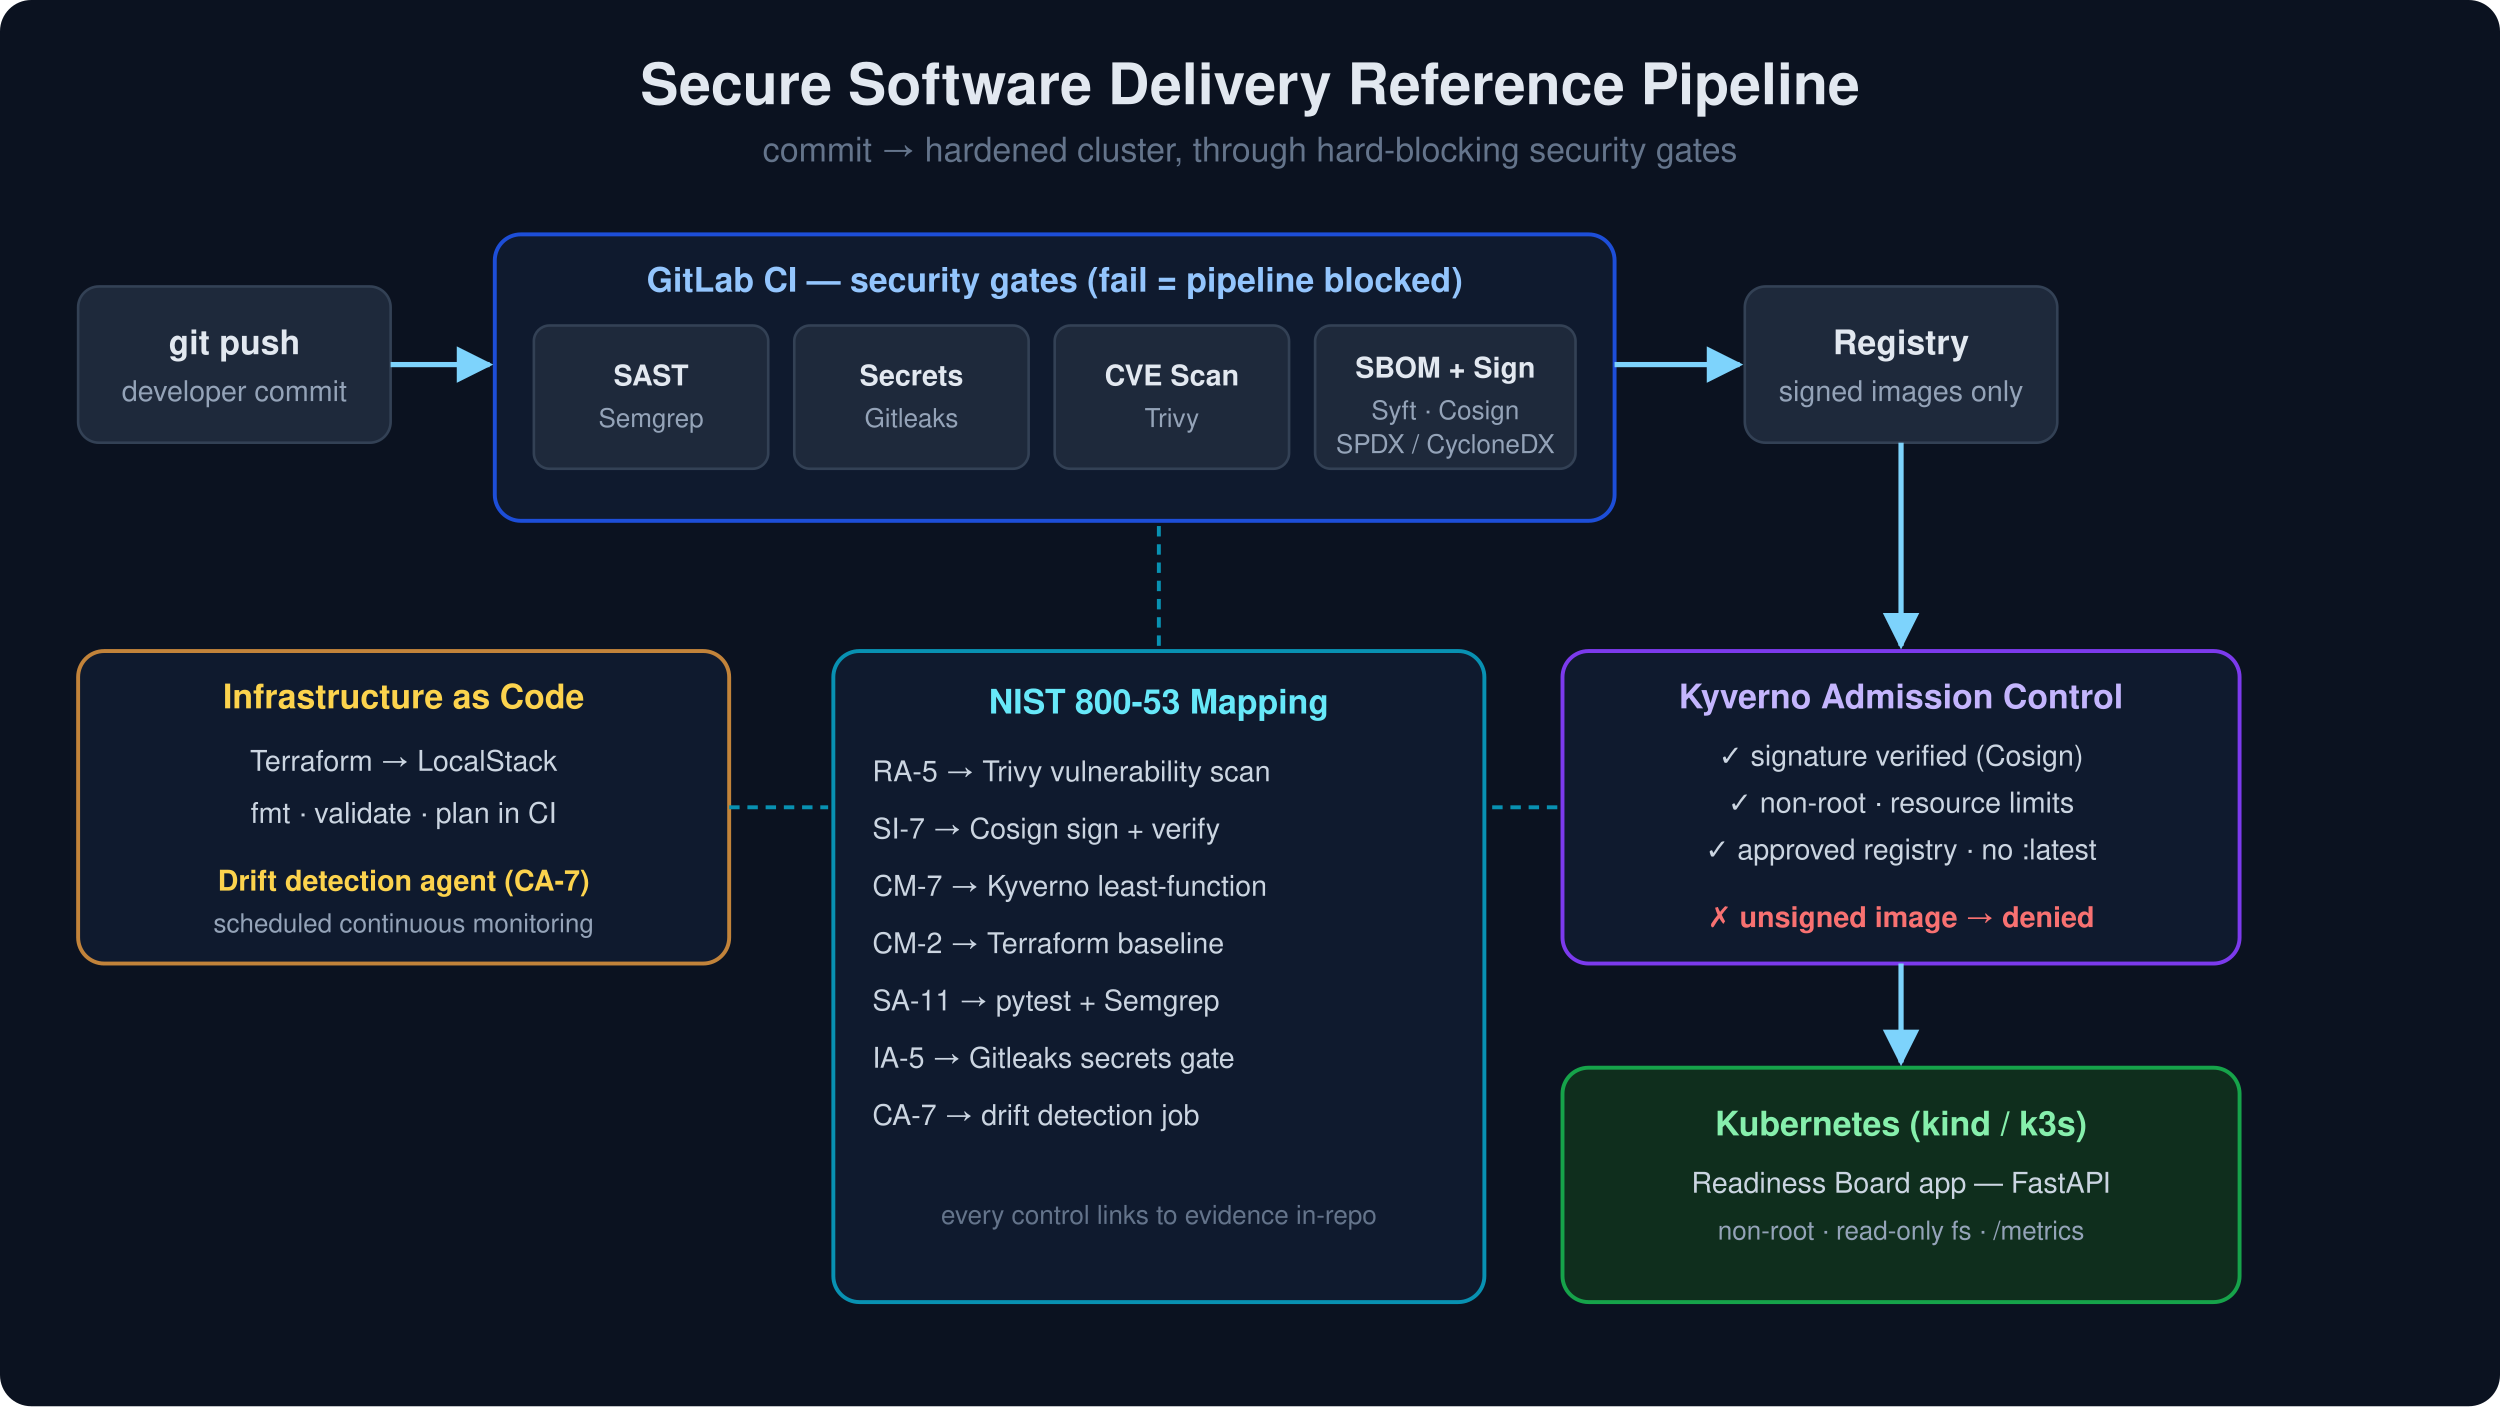
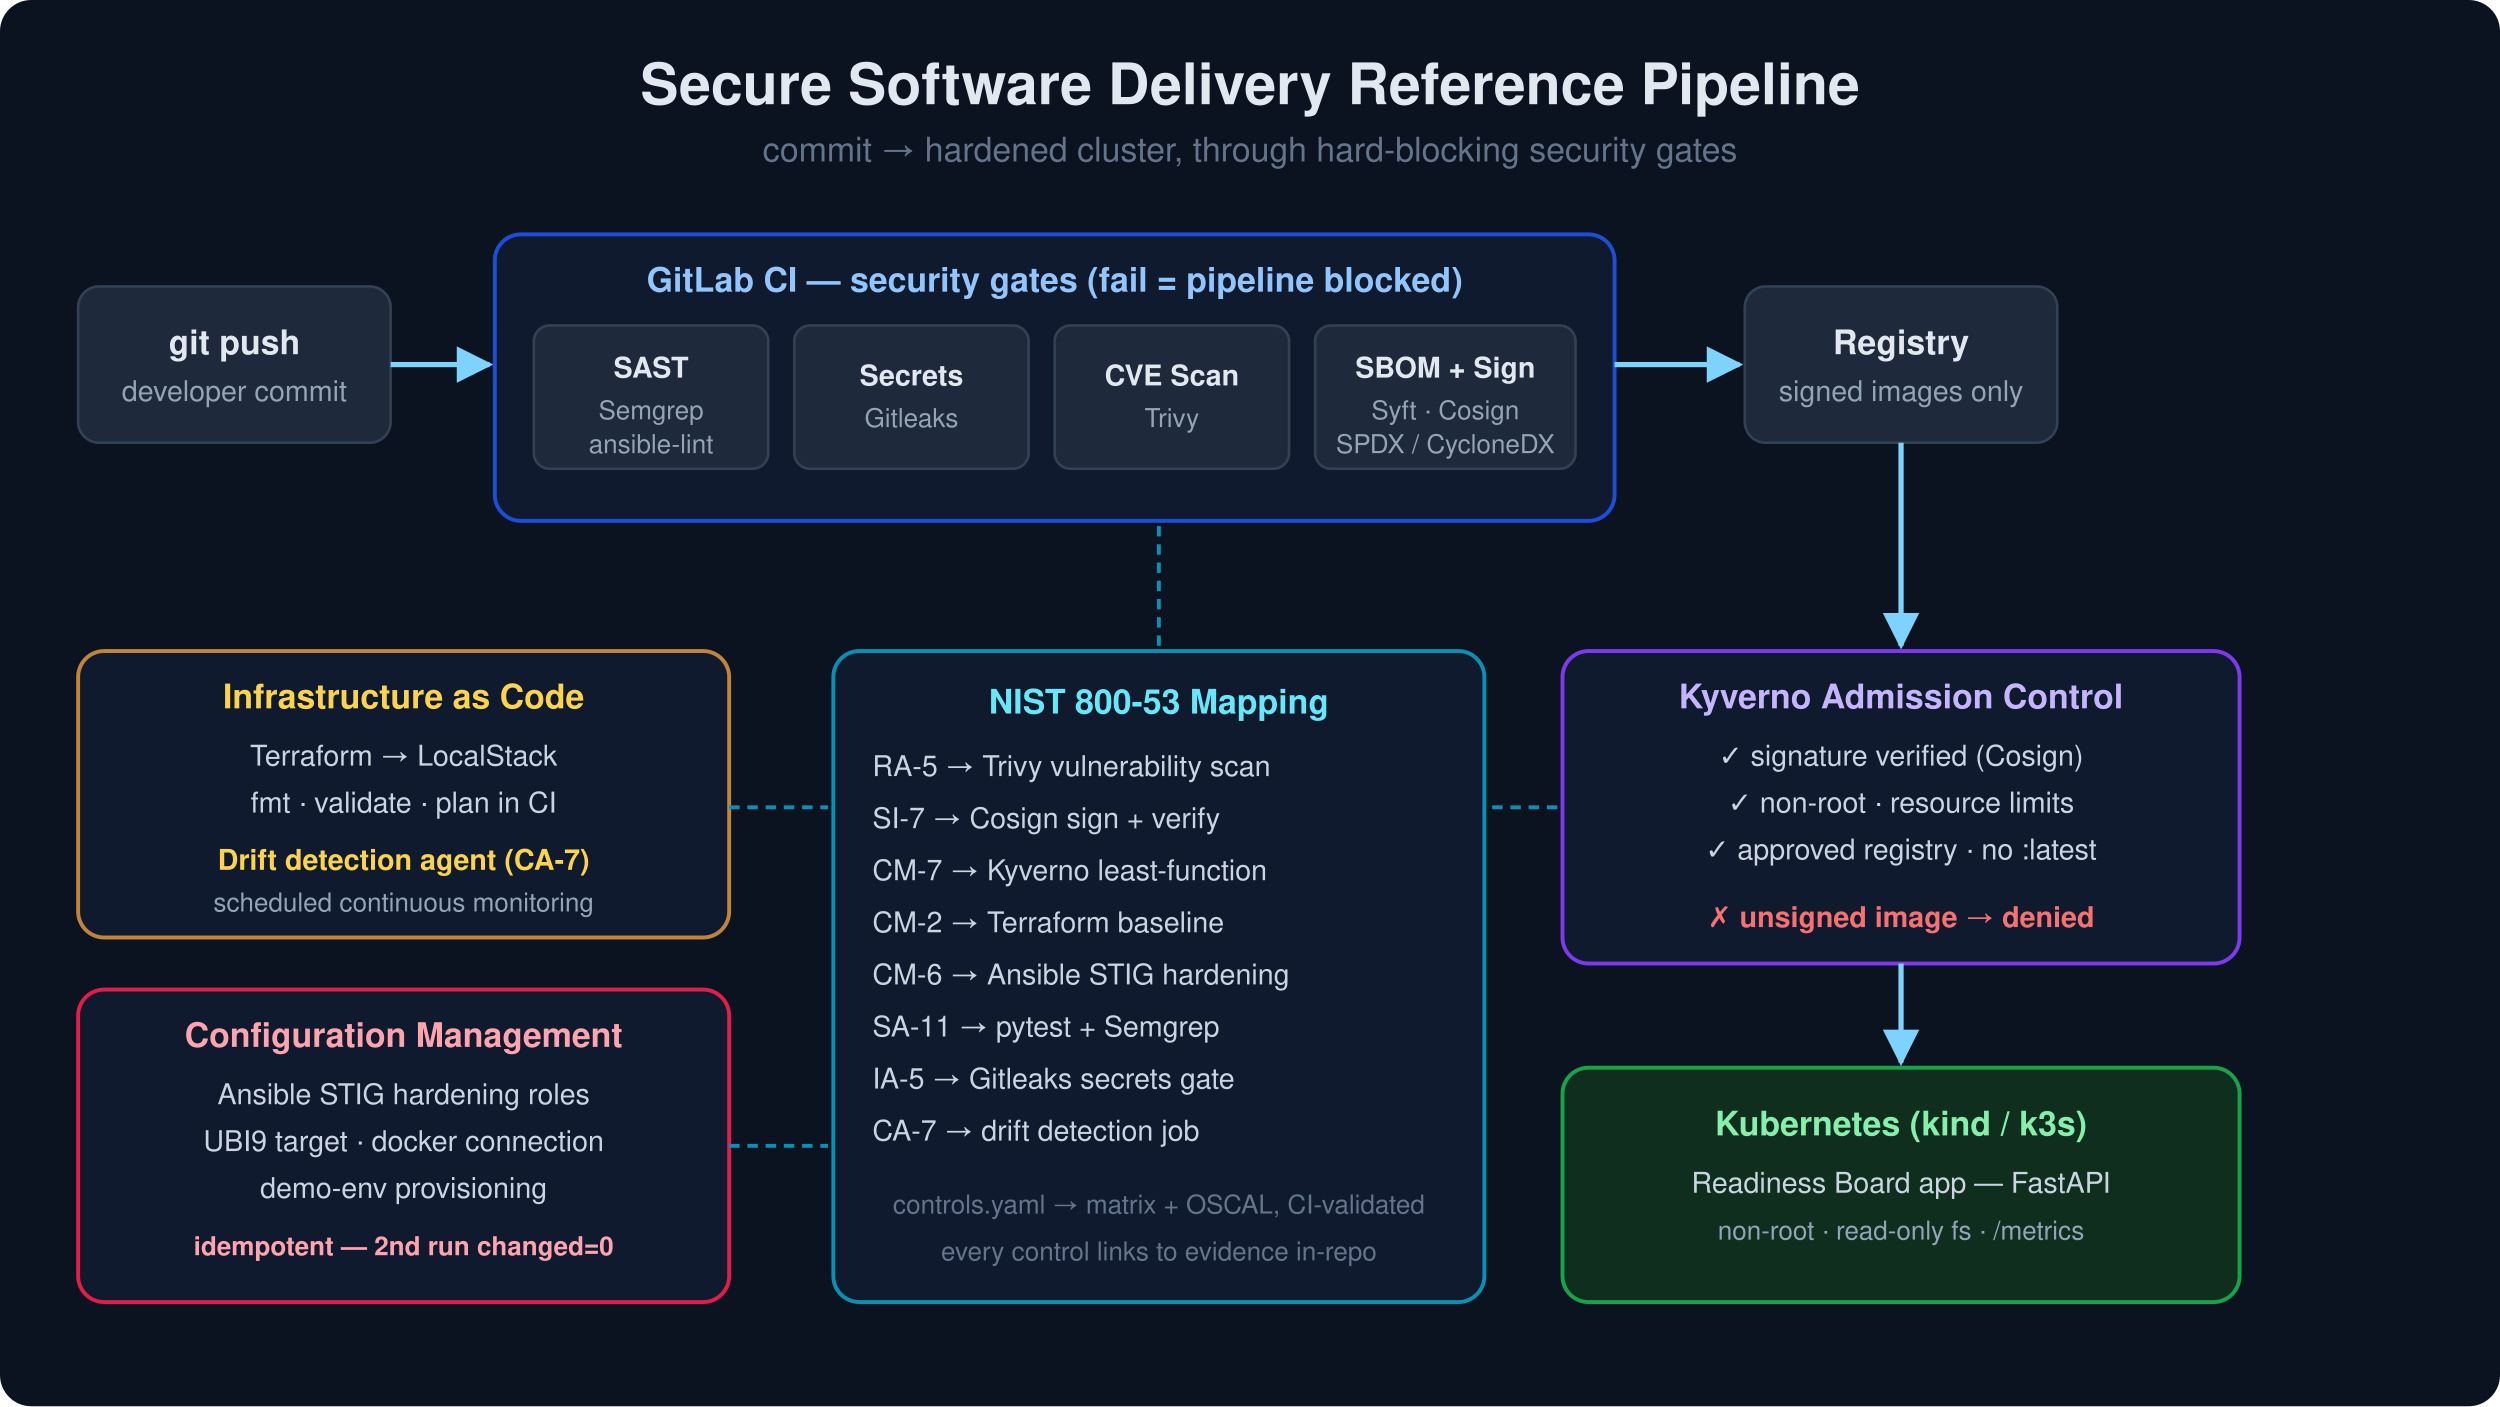
<svg xmlns="http://www.w3.org/2000/svg" viewBox="0 0 960 540" font-family="Segoe UI, Helvetica, Arial, sans-serif">
  <defs>
    <marker id="arrow" viewBox="0 0 10 10" refX="9" refY="5" markerWidth="7" markerHeight="7" orient="auto-start-reverse">
      <path d="M 0 0 L 10 5 L 0 10 z" fill="#7dd3fc" />
    </marker>
    <marker id="arrowRed" viewBox="0 0 10 10" refX="9" refY="5" markerWidth="7" markerHeight="7" orient="auto-start-reverse">
      <path d="M 0 0 L 10 5 L 0 10 z" fill="#f87171" />
    </marker>
  </defs>
  <rect x="0" y="0" width="960" height="540" rx="12" fill="#0b1220" />
  <text x="480" y="40" text-anchor="middle" fill="#e2e8f0" font-size="22" font-weight="600">Secure Software Delivery Reference Pipeline</text>
  <text x="480" y="62" text-anchor="middle" fill="#64748b" font-size="13">commit → hardened cluster, through hard-blocking security gates</text>
  <rect x="30" y="110" width="120" height="60" rx="8" fill="#1e293b" stroke="#334155" />
  <text x="90" y="136" text-anchor="middle" fill="#e2e8f0" font-size="13" font-weight="600">git push</text>
  <text x="90" y="154" text-anchor="middle" fill="#94a3b8" font-size="11">developer commit</text>
  <rect x="190" y="90" width="430" height="110" rx="10" fill="#0f1a2e" stroke="#1d4ed8" stroke-width="1.5" />
  <text x="405" y="112" text-anchor="middle" fill="#93c5fd" font-size="13" font-weight="600">GitLab CI — security gates (fail = pipeline blocked)</text>
  <rect x="205" y="125" width="90" height="55" rx="6" fill="#1e293b" stroke="#334155" />
-   <text x="250" y="148" text-anchor="middle" fill="#e2e8f0" font-size="11" font-weight="600">SAST</text>
-   <text x="250" y="164" text-anchor="middle" fill="#94a3b8" font-size="10">Semgrep</text>
+   <text x="250" y="145" text-anchor="middle" fill="#e2e8f0" font-size="11" font-weight="600">SAST</text>
+   <text x="250" y="161" text-anchor="middle" fill="#94a3b8" font-size="10">Semgrep</text>
+   <text x="250" y="174" text-anchor="middle" fill="#94a3b8" font-size="10">ansible-lint</text>
  <rect x="305" y="125" width="90" height="55" rx="6" fill="#1e293b" stroke="#334155" />
  <text x="350" y="148" text-anchor="middle" fill="#e2e8f0" font-size="11" font-weight="600">Secrets</text>
  <text x="350" y="164" text-anchor="middle" fill="#94a3b8" font-size="10">Gitleaks</text>
  <rect x="405" y="125" width="90" height="55" rx="6" fill="#1e293b" stroke="#334155" />
  <text x="450" y="148" text-anchor="middle" fill="#e2e8f0" font-size="11" font-weight="600">CVE Scan</text>
  <text x="450" y="164" text-anchor="middle" fill="#94a3b8" font-size="10">Trivy</text>
  <rect x="505" y="125" width="100" height="55" rx="6" fill="#1e293b" stroke="#334155" />
  <text x="555" y="145" text-anchor="middle" fill="#e2e8f0" font-size="11" font-weight="600">SBOM + Sign</text>
  <text x="555" y="161" text-anchor="middle" fill="#94a3b8" font-size="10">Syft · Cosign</text>
  <text x="555" y="174" text-anchor="middle" fill="#94a3b8" font-size="10">SPDX / CycloneDX</text>
  <rect x="670" y="110" width="120" height="60" rx="8" fill="#1e293b" stroke="#334155" />
  <text x="730" y="136" text-anchor="middle" fill="#e2e8f0" font-size="13" font-weight="600">Registry</text>
  <text x="730" y="154" text-anchor="middle" fill="#94a3b8" font-size="11">signed images only</text>
  <line x1="150" y1="140" x2="188" y2="140" stroke="#7dd3fc" stroke-width="2" marker-end="url(#arrow)" />
  <line x1="620" y1="140" x2="668" y2="140" stroke="#7dd3fc" stroke-width="2" marker-end="url(#arrow)" />
  <line x1="730" y1="170" x2="730" y2="248" stroke="#7dd3fc" stroke-width="2" marker-end="url(#arrow)" />
  <rect x="600" y="250" width="260" height="120" rx="10" fill="#0f1a2e" stroke="#7c3aed" stroke-width="1.5" />
  <text x="730" y="272" text-anchor="middle" fill="#c4b5fd" font-size="13" font-weight="600">Kyverno Admission Control</text>
  <text x="730" y="294" text-anchor="middle" fill="#cbd5e1" font-size="11">✓ signature verified (Cosign)</text>
  <text x="730" y="312" text-anchor="middle" fill="#cbd5e1" font-size="11">✓ non-root · resource limits</text>
  <text x="730" y="330" text-anchor="middle" fill="#cbd5e1" font-size="11">✓ approved registry · no :latest</text>
  <text x="730" y="356" text-anchor="middle" fill="#f87171" font-size="11" font-weight="600">✗ unsigned image → denied</text>
  <rect x="600" y="410" width="260" height="90" rx="10" fill="#0f2e1d" stroke="#16a34a" stroke-width="1.5" />
  <text x="730" y="436" text-anchor="middle" fill="#86efac" font-size="13" font-weight="600">Kubernetes (kind / k3s)</text>
  <text x="730" y="458" text-anchor="middle" fill="#cbd5e1" font-size="11">Readiness Board app — FastAPI</text>
  <text x="730" y="476" text-anchor="middle" fill="#94a3b8" font-size="10">non-root · read-only fs · /metrics</text>
  <line x1="730" y1="370" x2="730" y2="408" stroke="#7dd3fc" stroke-width="2" marker-end="url(#arrow)" />
-   <rect x="30" y="250" width="250" height="120" rx="10" fill="#0f1a2e" stroke="#c2833a" stroke-width="1.5" />
+   <rect x="30" y="250" width="250" height="110" rx="10" fill="#0f1a2e" stroke="#c2833a" stroke-width="1.5" />
  <text x="155" y="272" text-anchor="middle" fill="#fcd34d" font-size="13" font-weight="600">Infrastructure as Code</text>
-   <text x="155" y="296" text-anchor="middle" fill="#cbd5e1" font-size="11">Terraform → LocalStack</text>
-   <text x="155" y="316" text-anchor="middle" fill="#cbd5e1" font-size="11">fmt · validate · plan in CI</text>
-   <text x="155" y="342" text-anchor="middle" fill="#fcd34d" font-size="11" font-weight="600">Drift detection agent (CA-7)</text>
-   <text x="155" y="358" text-anchor="middle" fill="#94a3b8" font-size="10">scheduled continuous monitoring</text>
+   <text x="155" y="294" text-anchor="middle" fill="#cbd5e1" font-size="11">Terraform → LocalStack</text>
+   <text x="155" y="312" text-anchor="middle" fill="#cbd5e1" font-size="11">fmt · validate · plan in CI</text>
+   <text x="155" y="334" text-anchor="middle" fill="#fcd34d" font-size="11" font-weight="600">Drift detection agent (CA-7)</text>
+   <text x="155" y="350" text-anchor="middle" fill="#94a3b8" font-size="10">scheduled continuous monitoring</text>
+   <rect x="30" y="380" width="250" height="120" rx="10" fill="#0f1a2e" stroke="#e11d48" stroke-width="1.5" />
+   <text x="155" y="402" text-anchor="middle" fill="#fda4af" font-size="13" font-weight="600">Configuration Management</text>
+   <text x="155" y="424" text-anchor="middle" fill="#cbd5e1" font-size="11">Ansible STIG hardening roles</text>
+   <text x="155" y="442" text-anchor="middle" fill="#cbd5e1" font-size="11">UBI9 target · docker connection</text>
+   <text x="155" y="460" text-anchor="middle" fill="#cbd5e1" font-size="11">demo-env provisioning</text>
+   <text x="155" y="482" text-anchor="middle" fill="#fda4af" font-size="10" font-weight="600">idempotent — 2nd run changed=0</text>
  <rect x="320" y="250" width="250" height="250" rx="10" fill="#0f1a2e" stroke="#0891b2" stroke-width="1.5" />
  <text x="445" y="274" text-anchor="middle" fill="#67e8f9" font-size="13" font-weight="600">NIST 800-53 Mapping</text>
-   <text x="335" y="300" fill="#cbd5e1" font-size="11">RA-5  → Trivy vulnerability scan</text>
-   <text x="335" y="322" fill="#cbd5e1" font-size="11">SI-7  → Cosign sign + verify</text>
-   <text x="335" y="344" fill="#cbd5e1" font-size="11">CM-7 → Kyverno least-function</text>
-   <text x="335" y="366" fill="#cbd5e1" font-size="11">CM-2 → Terraform baseline</text>
-   <text x="335" y="388" fill="#cbd5e1" font-size="11">SA-11 → pytest + Semgrep</text>
-   <text x="335" y="410" fill="#cbd5e1" font-size="11">IA-5  → Gitleaks secrets gate</text>
-   <text x="335" y="432" fill="#cbd5e1" font-size="11">CA-7 → drift detection job</text>
-   <text x="445" y="470" text-anchor="middle" fill="#64748b" font-size="10">every control links to evidence in-repo</text>
+   <text x="335" y="298" fill="#cbd5e1" font-size="11">RA-5  → Trivy vulnerability scan</text>
+   <text x="335" y="318" fill="#cbd5e1" font-size="11">SI-7  → Cosign sign + verify</text>
+   <text x="335" y="338" fill="#cbd5e1" font-size="11">CM-7 → Kyverno least-function</text>
+   <text x="335" y="358" fill="#cbd5e1" font-size="11">CM-2 → Terraform baseline</text>
+   <text x="335" y="378" fill="#cbd5e1" font-size="11">CM-6 → Ansible STIG hardening</text>
+   <text x="335" y="398" fill="#cbd5e1" font-size="11">SA-11 → pytest + Semgrep</text>
+   <text x="335" y="418" fill="#cbd5e1" font-size="11">IA-5  → Gitleaks secrets gate</text>
+   <text x="335" y="438" fill="#cbd5e1" font-size="11">CA-7 → drift detection job</text>
+   <text x="445" y="466" text-anchor="middle" fill="#64748b" font-size="10">controls.yaml → matrix + OSCAL, CI-validated</text>
+   <text x="445" y="484" text-anchor="middle" fill="#64748b" font-size="10">every control links to evidence in-repo</text>
  <line x1="280" y1="310" x2="318" y2="310" stroke="#0891b2" stroke-width="1.5" stroke-dasharray="4 3" />
+   <line x1="280" y1="440" x2="318" y2="440" stroke="#0891b2" stroke-width="1.5" stroke-dasharray="4 3" />
  <line x1="598" y1="310" x2="572" y2="310" stroke="#0891b2" stroke-width="1.5" stroke-dasharray="4 3" />
  <line x1="445" y1="248" x2="445" y2="202" stroke="#0891b2" stroke-width="1.5" stroke-dasharray="4 3" />
</svg>
